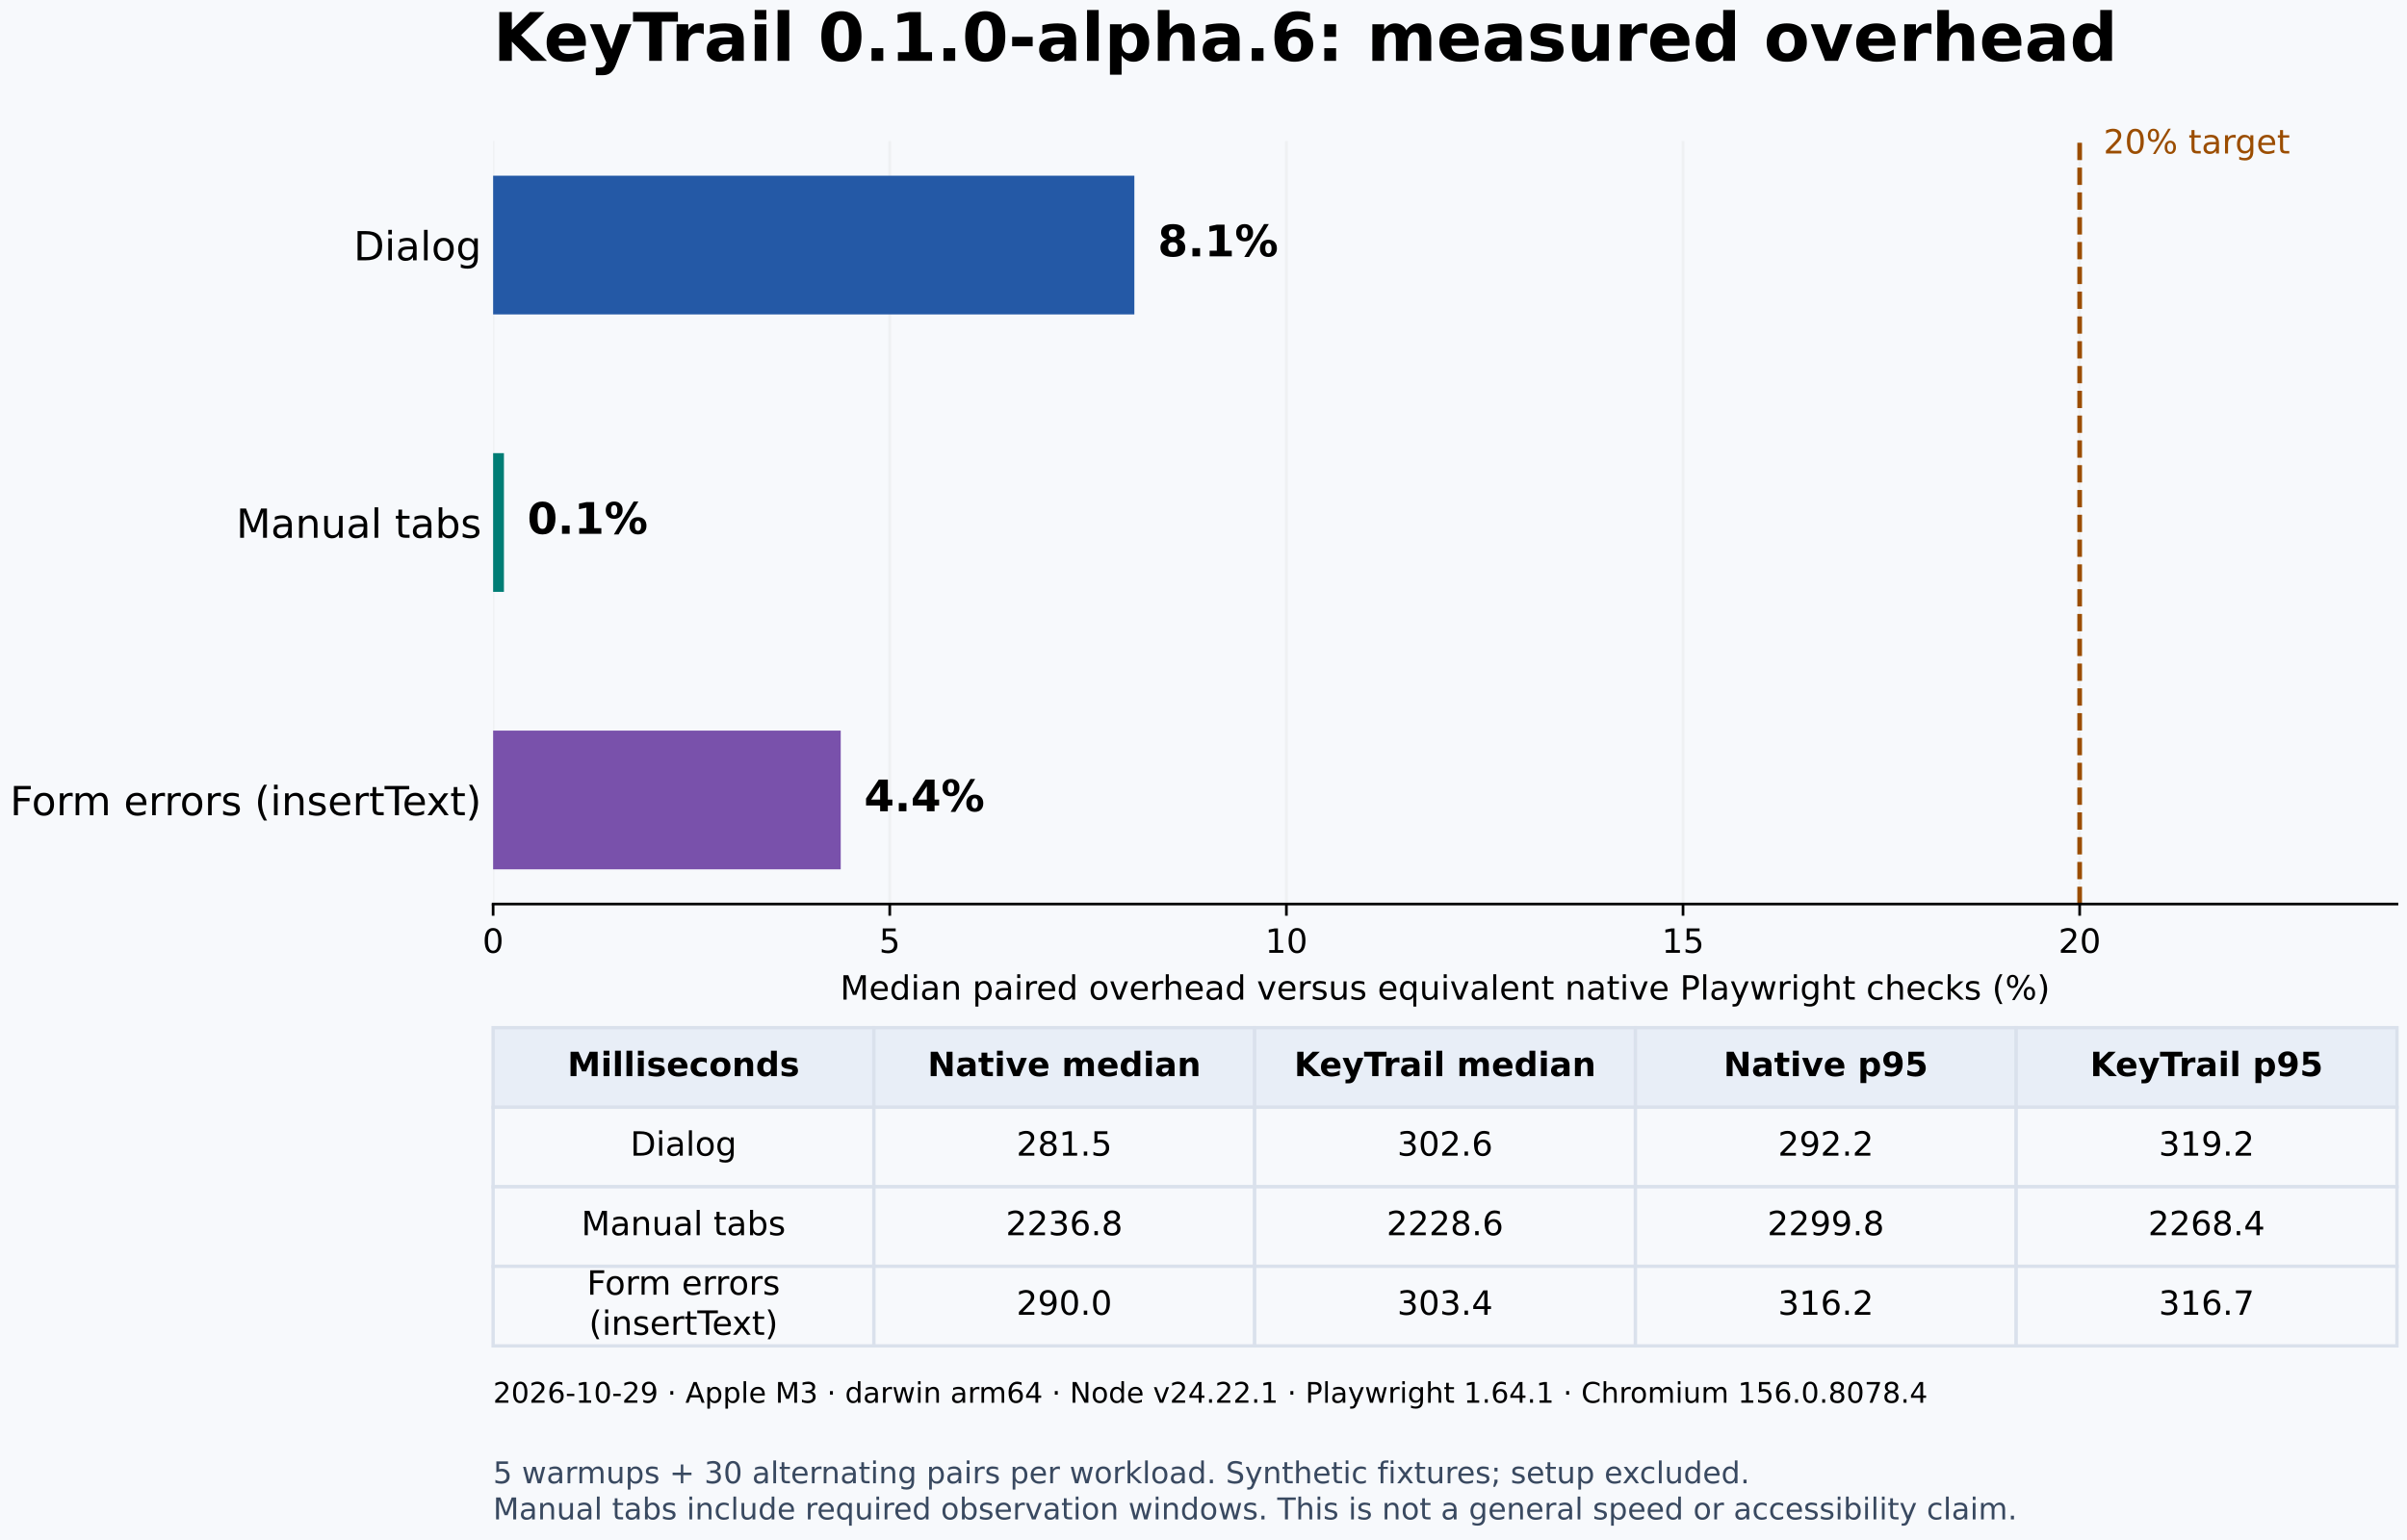
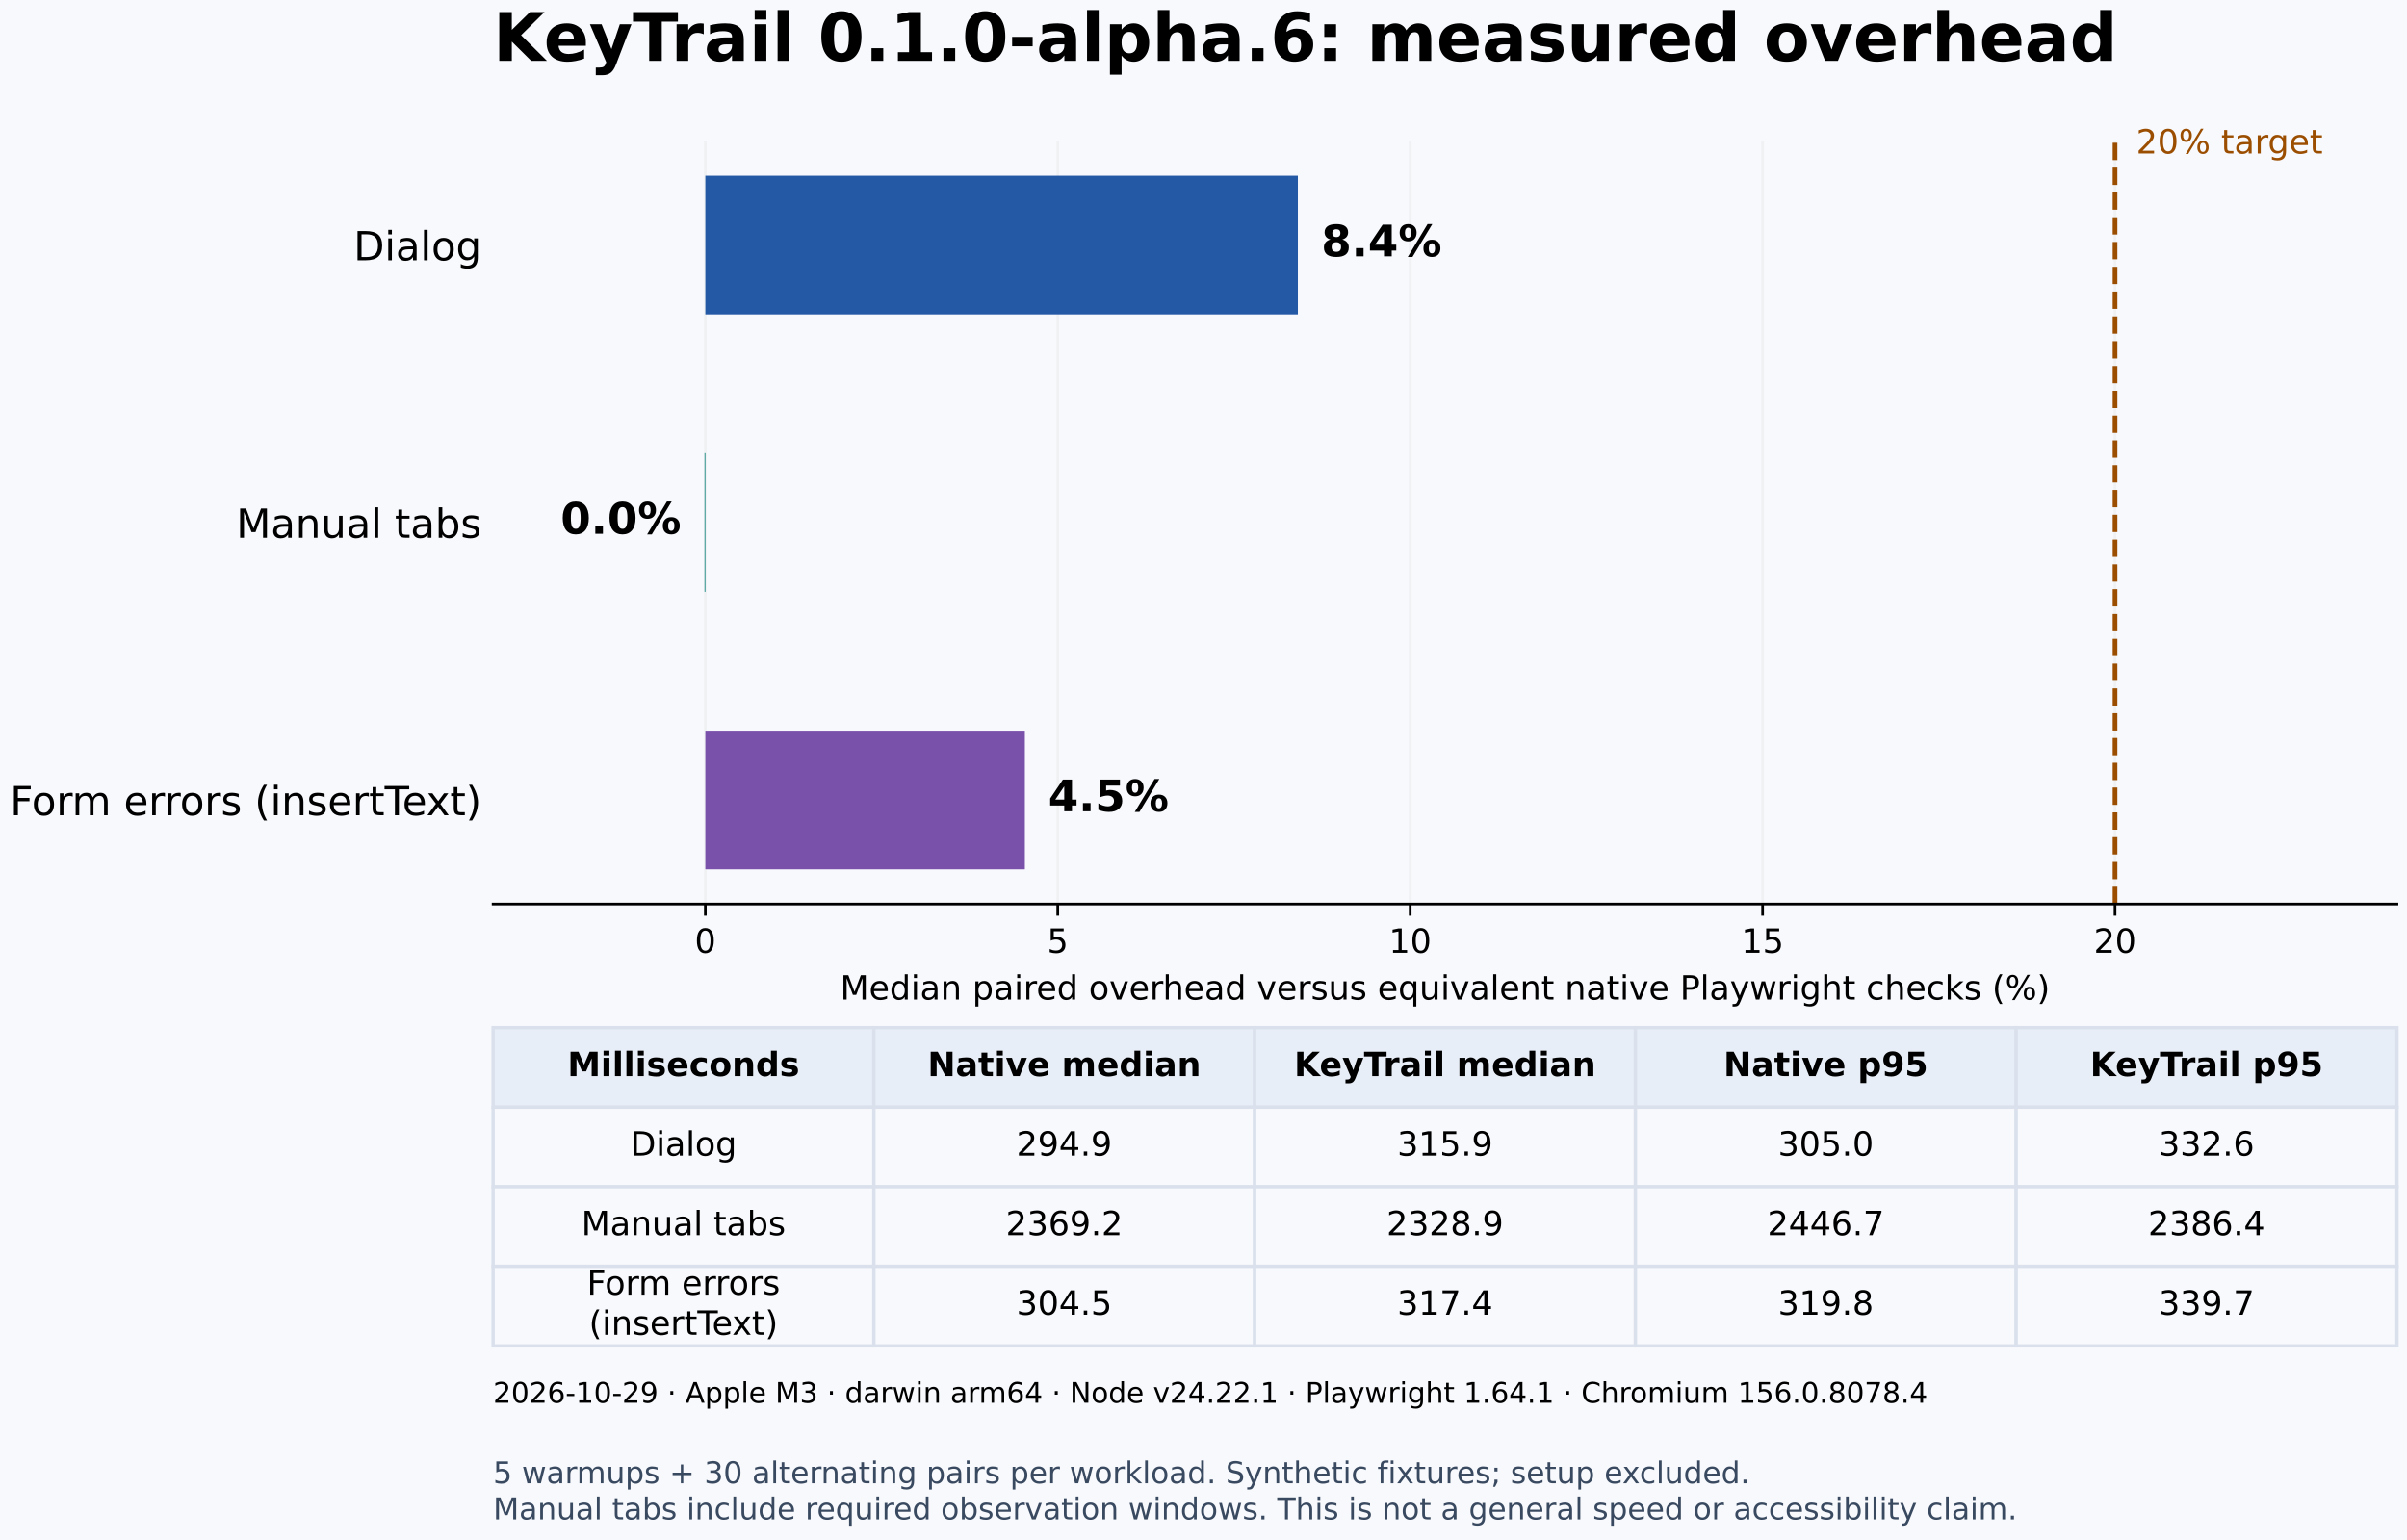
<svg xmlns="http://www.w3.org/2000/svg" xmlns:xlink="http://www.w3.org/1999/xlink" width="720pt" height="460.8pt" viewBox="0 0 720 460.8" version="1.1">
  <defs>
    <style type="text/css">*{stroke-linejoin: round; stroke-linecap: butt}</style>
  </defs>
  <g id="figure_1">
    <g id="patch_1">
      <path d="M 0 460.8 L 720 460.8 L 720 0 L 0 0 z " style="fill: #f7f9fc" />
    </g>
    <g id="axes_1">
      <g id="patch_2">
        <path d="M 147.506 270.507 L 717 270.507 L 717 42.197 L 147.506 42.197 z " style="fill: #f7f9fc" />
      </g>
      <g id="matplotlib.axis_1">
        <g id="xtick_1">
          <g id="line2d_1">
-             <path d="M 147.506 270.507 L 147.506 42.197 " clip-path="url(#pa4071528b1)" style="fill: none; stroke: #b0b0b0; stroke-opacity: 0.12; stroke-width: 0.8; stroke-linecap: square" />
+             <path d="M 210.989 270.507 L 210.989 42.197 " clip-path="url(#pa4071528b1)" style="fill: none; stroke: #b0b0b0; stroke-opacity: 0.12; stroke-width: 0.8; stroke-linecap: square" />
          </g>
          <g id="line2d_2">
            <defs>
              <path id="m447f4b12ef" d="M 0 0 L 0 3.5 " style="stroke: #000000; stroke-width: 0.8" />
            </defs>
            <g>
-               <use xlink:href="#m447f4b12ef" x="147.506" y="270.507" style="stroke: #000000; stroke-width: 0.8" />
+               <use xlink:href="#m447f4b12ef" x="210.989" y="270.507" style="stroke: #000000; stroke-width: 0.8" />
            </g>
          </g>
          <g id="text_1">
-             <text style="font-size: 10px; font-family: 'DejaVu Sans', 'Bitstream Vera Sans', 'Computer Modern Sans Serif', 'Lucida Grande', 'Verdana', 'Geneva', 'Lucid', 'Arial', 'Helvetica', 'Avant Garde', sans-serif; text-anchor: middle" x="147.506" y="285.104" transform="rotate(-0 147.5059 285.1044)">0</text>
+             <text style="font-size: 10px; font-family: 'DejaVu Sans', 'Bitstream Vera Sans', 'Computer Modern Sans Serif', 'Lucida Grande', 'Verdana', 'Geneva', 'Lucid', 'Arial', 'Helvetica', 'Avant Garde', sans-serif; text-anchor: middle" x="210.989" y="285.104" transform="rotate(-0 210.9891 285.1044)">0</text>
          </g>
        </g>
        <g id="xtick_2">
          <g id="line2d_3">
-             <path d="M 266.15 270.507 L 266.15 42.197 " clip-path="url(#pa4071528b1)" style="fill: none; stroke: #b0b0b0; stroke-opacity: 0.12; stroke-width: 0.8; stroke-linecap: square" />
+             <path d="M 316.408 270.507 L 316.408 42.197 " clip-path="url(#pa4071528b1)" style="fill: none; stroke: #b0b0b0; stroke-opacity: 0.12; stroke-width: 0.8; stroke-linecap: square" />
          </g>
          <g id="line2d_4">
            <g>
-               <use xlink:href="#m447f4b12ef" x="266.15" y="270.507" style="stroke: #000000; stroke-width: 0.8" />
+               <use xlink:href="#m447f4b12ef" x="316.408" y="270.507" style="stroke: #000000; stroke-width: 0.8" />
            </g>
          </g>
          <g id="text_2">
-             <text style="font-size: 10px; font-family: 'DejaVu Sans', 'Bitstream Vera Sans', 'Computer Modern Sans Serif', 'Lucida Grande', 'Verdana', 'Geneva', 'Lucid', 'Arial', 'Helvetica', 'Avant Garde', sans-serif; text-anchor: middle" x="266.15" y="285.104" transform="rotate(-0 266.1504 285.1044)">5</text>
+             <text style="font-size: 10px; font-family: 'DejaVu Sans', 'Bitstream Vera Sans', 'Computer Modern Sans Serif', 'Lucida Grande', 'Verdana', 'Geneva', 'Lucid', 'Arial', 'Helvetica', 'Avant Garde', sans-serif; text-anchor: middle" x="316.408" y="285.104" transform="rotate(-0 316.408 285.1044)">5</text>
          </g>
        </g>
        <g id="xtick_3">
          <g id="line2d_5">
-             <path d="M 384.795 270.507 L 384.795 42.197 " clip-path="url(#pa4071528b1)" style="fill: none; stroke: #b0b0b0; stroke-opacity: 0.12; stroke-width: 0.8; stroke-linecap: square" />
+             <path d="M 421.827 270.507 L 421.827 42.197 " clip-path="url(#pa4071528b1)" style="fill: none; stroke: #b0b0b0; stroke-opacity: 0.12; stroke-width: 0.8; stroke-linecap: square" />
          </g>
          <g id="line2d_6">
            <g>
-               <use xlink:href="#m447f4b12ef" x="384.795" y="270.507" style="stroke: #000000; stroke-width: 0.8" />
+               <use xlink:href="#m447f4b12ef" x="421.827" y="270.507" style="stroke: #000000; stroke-width: 0.8" />
            </g>
          </g>
          <g id="text_3">
-             <text style="font-size: 10px; font-family: 'DejaVu Sans', 'Bitstream Vera Sans', 'Computer Modern Sans Serif', 'Lucida Grande', 'Verdana', 'Geneva', 'Lucid', 'Arial', 'Helvetica', 'Avant Garde', sans-serif; text-anchor: middle" x="384.795" y="285.104" transform="rotate(-0 384.795 285.1044)">10</text>
+             <text style="font-size: 10px; font-family: 'DejaVu Sans', 'Bitstream Vera Sans', 'Computer Modern Sans Serif', 'Lucida Grande', 'Verdana', 'Geneva', 'Lucid', 'Arial', 'Helvetica', 'Avant Garde', sans-serif; text-anchor: middle" x="421.827" y="285.104" transform="rotate(-0 421.8269 285.1044)">10</text>
          </g>
        </g>
        <g id="xtick_4">
          <g id="line2d_7">
-             <path d="M 503.44 270.507 L 503.44 42.197 " clip-path="url(#pa4071528b1)" style="fill: none; stroke: #b0b0b0; stroke-opacity: 0.12; stroke-width: 0.8; stroke-linecap: square" />
+             <path d="M 527.246 270.507 L 527.246 42.197 " clip-path="url(#pa4071528b1)" style="fill: none; stroke: #b0b0b0; stroke-opacity: 0.12; stroke-width: 0.8; stroke-linecap: square" />
          </g>
          <g id="line2d_8">
            <g>
-               <use xlink:href="#m447f4b12ef" x="503.44" y="270.507" style="stroke: #000000; stroke-width: 0.8" />
+               <use xlink:href="#m447f4b12ef" x="527.246" y="270.507" style="stroke: #000000; stroke-width: 0.8" />
            </g>
          </g>
          <g id="text_4">
-             <text style="font-size: 10px; font-family: 'DejaVu Sans', 'Bitstream Vera Sans', 'Computer Modern Sans Serif', 'Lucida Grande', 'Verdana', 'Geneva', 'Lucid', 'Arial', 'Helvetica', 'Avant Garde', sans-serif; text-anchor: middle" x="503.44" y="285.104" transform="rotate(-0 503.4395 285.1044)">15</text>
+             <text style="font-size: 10px; font-family: 'DejaVu Sans', 'Bitstream Vera Sans', 'Computer Modern Sans Serif', 'Lucida Grande', 'Verdana', 'Geneva', 'Lucid', 'Arial', 'Helvetica', 'Avant Garde', sans-serif; text-anchor: middle" x="527.246" y="285.104" transform="rotate(-0 527.2458 285.1044)">15</text>
          </g>
        </g>
        <g id="xtick_5">
          <g id="line2d_9">
-             <path d="M 622.084 270.507 L 622.084 42.197 " clip-path="url(#pa4071528b1)" style="fill: none; stroke: #b0b0b0; stroke-opacity: 0.12; stroke-width: 0.8; stroke-linecap: square" />
+             <path d="M 632.665 270.507 L 632.665 42.197 " clip-path="url(#pa4071528b1)" style="fill: none; stroke: #b0b0b0; stroke-opacity: 0.12; stroke-width: 0.8; stroke-linecap: square" />
          </g>
          <g id="line2d_10">
            <g>
-               <use xlink:href="#m447f4b12ef" x="622.084" y="270.507" style="stroke: #000000; stroke-width: 0.8" />
+               <use xlink:href="#m447f4b12ef" x="632.665" y="270.507" style="stroke: #000000; stroke-width: 0.8" />
            </g>
          </g>
          <g id="text_5">
-             <text style="font-size: 10px; font-family: 'DejaVu Sans', 'Bitstream Vera Sans', 'Computer Modern Sans Serif', 'Lucida Grande', 'Verdana', 'Geneva', 'Lucid', 'Arial', 'Helvetica', 'Avant Garde', sans-serif; text-anchor: middle" x="622.084" y="285.104" transform="rotate(-0 622.0841 285.1044)">20</text>
+             <text style="font-size: 10px; font-family: 'DejaVu Sans', 'Bitstream Vera Sans', 'Computer Modern Sans Serif', 'Lucida Grande', 'Verdana', 'Geneva', 'Lucid', 'Arial', 'Helvetica', 'Avant Garde', sans-serif; text-anchor: middle" x="632.665" y="285.104" transform="rotate(-0 632.6647 285.1044)">20</text>
          </g>
        </g>
        <g id="text_6">
          <text style="font-size: 10px; font-family: 'DejaVu Sans', 'Bitstream Vera Sans', 'Computer Modern Sans Serif', 'Lucida Grande', 'Verdana', 'Geneva', 'Lucid', 'Arial', 'Helvetica', 'Avant Garde', sans-serif; text-anchor: middle" x="432.253" y="299.105" transform="rotate(-0 432.2528 299.1052)">Median paired overhead versus equivalent native Playwright checks (%)</text>
        </g>
      </g>
      <g id="matplotlib.axis_2">
        <g id="ytick_1">
          <g id="line2d_11" />
          <g id="text_7">
            <text style="font-size: 12px; font-family: 'DejaVu Sans', 'Bitstream Vera Sans', 'Computer Modern Sans Serif', 'Lucida Grande', 'Verdana', 'Geneva', 'Lucid', 'Arial', 'Helvetica', 'Avant Garde', sans-serif; text-anchor: end" x="144.006" y="77.889" transform="rotate(-0 144.0059 77.88931)">Dialog</text>
          </g>
        </g>
        <g id="ytick_2">
          <g id="line2d_12" />
          <g id="text_8">
            <text style="font-size: 12px; font-family: 'DejaVu Sans', 'Bitstream Vera Sans', 'Computer Modern Sans Serif', 'Lucida Grande', 'Verdana', 'Geneva', 'Lucid', 'Arial', 'Helvetica', 'Avant Garde', sans-serif; text-anchor: end" x="144.006" y="160.911" transform="rotate(-0 144.0059 160.911)">Manual tabs</text>
          </g>
        </g>
        <g id="ytick_3">
          <g id="line2d_13" />
          <g id="text_9">
            <text style="font-size: 12px; font-family: 'DejaVu Sans', 'Bitstream Vera Sans', 'Computer Modern Sans Serif', 'Lucida Grande', 'Verdana', 'Geneva', 'Lucid', 'Arial', 'Helvetica', 'Avant Garde', sans-serif; text-anchor: end" x="144.006" y="243.933" transform="rotate(-0 144.0059 243.9327)">Form errors (insertText)</text>
          </g>
        </g>
      </g>
      <g id="patch_3">
-         <path d="M 147.506 52.575 L 339.316 52.575 L 339.316 94.086 L 147.506 94.086 z " clip-path="url(#pa4071528b1)" style="fill: #2459a6" />
+         <path d="M 210.989 52.575 L 388.226 52.575 L 388.226 94.086 L 210.989 94.086 z " clip-path="url(#pa4071528b1)" style="fill: #2459a6" />
      </g>
      <g id="patch_4">
-         <path d="M 147.506 135.597 L 150.74 135.597 L 150.74 177.107 L 147.506 177.107 z " clip-path="url(#pa4071528b1)" style="fill: #007d75" />
+         <path d="M 210.989 135.597 L 210.757 135.597 L 210.757 177.107 L 210.989 177.107 z " clip-path="url(#pa4071528b1)" style="fill: #007d75" />
      </g>
      <g id="patch_5">
-         <path d="M 147.506 218.618 L 251.483 218.618 L 251.483 260.129 L 147.506 260.129 z " clip-path="url(#pa4071528b1)" style="fill: #7951ab" />
+         <path d="M 210.989 218.618 L 306.565 218.618 L 306.565 260.129 L 210.989 260.129 z " clip-path="url(#pa4071528b1)" style="fill: #7951ab" />
      </g>
      <g id="line2d_14">
-         <path d="M 622.084 270.507 L 622.084 42.197 " clip-path="url(#pa4071528b1)" style="fill: none; stroke-dasharray: 5.18,2.24; stroke-dashoffset: 0; stroke: #9b4d00; stroke-width: 1.4" />
+         <path d="M 632.665 270.507 L 632.665 42.197 " clip-path="url(#pa4071528b1)" style="fill: none; stroke-dasharray: 5.18,2.24; stroke-dashoffset: 0; stroke: #9b4d00; stroke-width: 1.4" />
      </g>
      <g id="patch_6">
        <path d="M 147.506 270.507 L 717 270.507 " style="fill: none; stroke: #000000; stroke-width: 0.8; stroke-linejoin: miter; stroke-linecap: square" />
      </g>
      <g id="text_10">
-         <text style="font-size: 10px; font-family: 'DejaVu Sans', 'Bitstream Vera Sans', 'Computer Modern Sans Serif', 'Lucida Grande', 'Verdana', 'Geneva', 'Lucid', 'Arial', 'Helvetica', 'Avant Garde', sans-serif; text-anchor: start; fill: #9b4d00" x="629.203" y="45.933" transform="rotate(-0 629.2028 45.93309)">20% target</text>
+         <text style="font-size: 10px; font-family: 'DejaVu Sans', 'Bitstream Vera Sans', 'Computer Modern Sans Serif', 'Lucida Grande', 'Verdana', 'Geneva', 'Lucid', 'Arial', 'Helvetica', 'Avant Garde', sans-serif; text-anchor: start; fill: #9b4d00" x="638.99" y="45.933" transform="rotate(-0 638.9898 45.93309)">20% target</text>
      </g>
      <g id="text_11">
-         <text style="font-weight: 700; font-size: 13px; font-family: 'DejaVu Sans', 'Bitstream Vera Sans', 'Computer Modern Sans Serif', 'Lucida Grande', 'Verdana', 'Geneva', 'Lucid', 'Arial', 'Helvetica', 'Avant Garde', sans-serif; text-anchor: start" x="346.316" y="76.707" transform="rotate(-0 346.3163 76.7072)">8.1%</text>
+         <text style="font-weight: 700; font-size: 13px; font-family: 'DejaVu Sans', 'Bitstream Vera Sans', 'Computer Modern Sans Serif', 'Lucida Grande', 'Verdana', 'Geneva', 'Lucid', 'Arial', 'Helvetica', 'Avant Garde', sans-serif; text-anchor: start" x="395.226" y="76.707" transform="rotate(-0 395.2256 76.7072)">8.4%</text>
      </g>
      <g id="text_12">
-         <text style="font-weight: 700; font-size: 13px; font-family: 'DejaVu Sans', 'Bitstream Vera Sans', 'Computer Modern Sans Serif', 'Lucida Grande', 'Verdana', 'Geneva', 'Lucid', 'Arial', 'Helvetica', 'Avant Garde', sans-serif; text-anchor: start" x="157.74" y="159.729" transform="rotate(-0 157.7402 159.7289)">0.1%</text>
+         <text style="font-weight: 700; font-size: 13px; font-family: 'DejaVu Sans', 'Bitstream Vera Sans', 'Computer Modern Sans Serif', 'Lucida Grande', 'Verdana', 'Geneva', 'Lucid', 'Arial', 'Helvetica', 'Avant Garde', sans-serif; text-anchor: end" x="203.757" y="159.729" transform="rotate(-0 203.7572 159.7289)">0.0%</text>
      </g>
      <g id="text_13">
-         <text style="font-weight: 700; font-size: 13px; font-family: 'DejaVu Sans', 'Bitstream Vera Sans', 'Computer Modern Sans Serif', 'Lucida Grande', 'Verdana', 'Geneva', 'Lucid', 'Arial', 'Helvetica', 'Avant Garde', sans-serif; text-anchor: start" x="258.483" y="242.751" transform="rotate(-0 258.4826 242.7506)">4.4%</text>
+         <text style="font-weight: 700; font-size: 13px; font-family: 'DejaVu Sans', 'Bitstream Vera Sans', 'Computer Modern Sans Serif', 'Lucida Grande', 'Verdana', 'Geneva', 'Lucid', 'Arial', 'Helvetica', 'Avant Garde', sans-serif; text-anchor: start" x="313.565" y="242.751" transform="rotate(-0 313.5654 242.7506)">4.5%</text>
      </g>
      <g id="text_14">
        <text style="font-weight: 700; font-size: 20px; font-family: 'DejaVu Sans', 'Bitstream Vera Sans', 'Computer Modern Sans Serif', 'Lucida Grande', 'Verdana', 'Geneva', 'Lucid', 'Arial', 'Helvetica', 'Avant Garde', sans-serif; text-anchor: start" x="147.506" y="18.197" transform="rotate(-0 147.5059 18.19712)">KeyTrail 0.1.0-alpha.6: measured overhead</text>
      </g>
    </g>
    <g id="axes_2">
      <g id="table_1">
        <g id="patch_7">
          <path d="M 147.506 331.3 L 261.405 331.3 L 261.405 307.497 L 147.506 307.497 z " style="fill: #e8eef7; stroke: #dae1ec; stroke-linejoin: miter" />
        </g>
        <g id="text_15">
          <text style="font-weight: 700; font-size: 10px; font-family: 'DejaVu Sans', 'Bitstream Vera Sans', 'Computer Modern Sans Serif', 'Lucida Grande', 'Verdana', 'Geneva', 'Lucid', 'Arial', 'Helvetica', 'Avant Garde', sans-serif; text-anchor: middle" x="204.455" y="321.997" transform="rotate(-0 204.4553 321.9969)">Milliseconds</text>
        </g>
        <g id="patch_8">
          <path d="M 261.405 331.3 L 375.303 331.3 L 375.303 307.497 L 261.405 307.497 z " style="fill: #e8eef7; stroke: #dae1ec; stroke-linejoin: miter" />
        </g>
        <g id="text_16">
          <text style="font-weight: 700; font-size: 10px; font-family: 'DejaVu Sans', 'Bitstream Vera Sans', 'Computer Modern Sans Serif', 'Lucida Grande', 'Verdana', 'Geneva', 'Lucid', 'Arial', 'Helvetica', 'Avant Garde', sans-serif; text-anchor: middle" x="318.354" y="321.997" transform="rotate(-0 318.354 321.9969)">Native median</text>
        </g>
        <g id="patch_9">
          <path d="M 375.303 331.3 L 489.202 331.3 L 489.202 307.497 L 375.303 307.497 z " style="fill: #e8eef7; stroke: #dae1ec; stroke-linejoin: miter" />
        </g>
        <g id="text_17">
          <text style="font-weight: 700; font-size: 10px; font-family: 'DejaVu Sans', 'Bitstream Vera Sans', 'Computer Modern Sans Serif', 'Lucida Grande', 'Verdana', 'Geneva', 'Lucid', 'Arial', 'Helvetica', 'Avant Garde', sans-serif; text-anchor: middle" x="432.253" y="321.997" transform="rotate(-0 432.2528 321.9969)">KeyTrail median</text>
        </g>
        <g id="patch_10">
          <path d="M 489.202 331.3 L 603.101 331.3 L 603.101 307.497 L 489.202 307.497 z " style="fill: #e8eef7; stroke: #dae1ec; stroke-linejoin: miter" />
        </g>
        <g id="text_18">
          <text style="font-weight: 700; font-size: 10px; font-family: 'DejaVu Sans', 'Bitstream Vera Sans', 'Computer Modern Sans Serif', 'Lucida Grande', 'Verdana', 'Geneva', 'Lucid', 'Arial', 'Helvetica', 'Avant Garde', sans-serif; text-anchor: middle" x="546.152" y="321.997" transform="rotate(-0 546.1516 321.9969)">Native p95</text>
        </g>
        <g id="patch_11">
          <path d="M 603.101 331.3 L 717 331.3 L 717 307.497 L 603.101 307.497 z " style="fill: #e8eef7; stroke: #dae1ec; stroke-linejoin: miter" />
        </g>
        <g id="text_19">
          <text style="font-weight: 700; font-size: 10px; font-family: 'DejaVu Sans', 'Bitstream Vera Sans', 'Computer Modern Sans Serif', 'Lucida Grande', 'Verdana', 'Geneva', 'Lucid', 'Arial', 'Helvetica', 'Avant Garde', sans-serif; text-anchor: middle" x="660.05" y="321.997" transform="rotate(-0 660.0504 321.9969)">KeyTrail p95</text>
        </g>
        <g id="patch_12">
          <path d="M 147.506 355.103 L 261.405 355.103 L 261.405 331.3 L 147.506 331.3 z " style="fill: #f7f9fc; stroke: #dae1ec; stroke-linejoin: miter" />
        </g>
        <g id="text_20">
          <text style="font-size: 10px; font-family: 'DejaVu Sans', 'Bitstream Vera Sans', 'Computer Modern Sans Serif', 'Lucida Grande', 'Verdana', 'Geneva', 'Lucid', 'Arial', 'Helvetica', 'Avant Garde', sans-serif; text-anchor: middle" x="204.455" y="345.8" transform="rotate(-0 204.4553 345.7998)">Dialog</text>
        </g>
        <g id="patch_13">
          <path d="M 261.405 355.103 L 375.303 355.103 L 375.303 331.3 L 261.405 331.3 z " style="fill: #f7f9fc; stroke: #dae1ec; stroke-linejoin: miter" />
        </g>
        <g id="text_21">
-           <text style="font-size: 10px; font-family: 'DejaVu Sans', 'Bitstream Vera Sans', 'Computer Modern Sans Serif', 'Lucida Grande', 'Verdana', 'Geneva', 'Lucid', 'Arial', 'Helvetica', 'Avant Garde', sans-serif; text-anchor: middle" x="318.354" y="345.799" transform="rotate(-0 318.354 345.7994)">281.5</text>
+           <text style="font-size: 10px; font-family: 'DejaVu Sans', 'Bitstream Vera Sans', 'Computer Modern Sans Serif', 'Lucida Grande', 'Verdana', 'Geneva', 'Lucid', 'Arial', 'Helvetica', 'Avant Garde', sans-serif; text-anchor: middle" x="318.354" y="345.799" transform="rotate(-0 318.354 345.7994)">294.9</text>
        </g>
        <g id="patch_14">
          <path d="M 375.303 355.103 L 489.202 355.103 L 489.202 331.3 L 375.303 331.3 z " style="fill: #f7f9fc; stroke: #dae1ec; stroke-linejoin: miter" />
        </g>
        <g id="text_22">
-           <text style="font-size: 10px; font-family: 'DejaVu Sans', 'Bitstream Vera Sans', 'Computer Modern Sans Serif', 'Lucida Grande', 'Verdana', 'Geneva', 'Lucid', 'Arial', 'Helvetica', 'Avant Garde', sans-serif; text-anchor: middle" x="432.253" y="345.799" transform="rotate(-0 432.2528 345.7994)">302.6</text>
+           <text style="font-size: 10px; font-family: 'DejaVu Sans', 'Bitstream Vera Sans', 'Computer Modern Sans Serif', 'Lucida Grande', 'Verdana', 'Geneva', 'Lucid', 'Arial', 'Helvetica', 'Avant Garde', sans-serif; text-anchor: middle" x="432.253" y="345.799" transform="rotate(-0 432.2528 345.7994)">315.9</text>
        </g>
        <g id="patch_15">
          <path d="M 489.202 355.103 L 603.101 355.103 L 603.101 331.3 L 489.202 331.3 z " style="fill: #f7f9fc; stroke: #dae1ec; stroke-linejoin: miter" />
        </g>
        <g id="text_23">
-           <text style="font-size: 10px; font-family: 'DejaVu Sans', 'Bitstream Vera Sans', 'Computer Modern Sans Serif', 'Lucida Grande', 'Verdana', 'Geneva', 'Lucid', 'Arial', 'Helvetica', 'Avant Garde', sans-serif; text-anchor: middle" x="546.152" y="345.799" transform="rotate(-0 546.1516 345.7994)">292.2</text>
+           <text style="font-size: 10px; font-family: 'DejaVu Sans', 'Bitstream Vera Sans', 'Computer Modern Sans Serif', 'Lucida Grande', 'Verdana', 'Geneva', 'Lucid', 'Arial', 'Helvetica', 'Avant Garde', sans-serif; text-anchor: middle" x="546.152" y="345.799" transform="rotate(-0 546.1516 345.7994)">305.0</text>
        </g>
        <g id="patch_16">
          <path d="M 603.101 355.103 L 717 355.103 L 717 331.3 L 603.101 331.3 z " style="fill: #f7f9fc; stroke: #dae1ec; stroke-linejoin: miter" />
        </g>
        <g id="text_24">
-           <text style="font-size: 10px; font-family: 'DejaVu Sans', 'Bitstream Vera Sans', 'Computer Modern Sans Serif', 'Lucida Grande', 'Verdana', 'Geneva', 'Lucid', 'Arial', 'Helvetica', 'Avant Garde', sans-serif; text-anchor: middle" x="660.05" y="345.799" transform="rotate(-0 660.0504 345.7994)">319.2</text>
+           <text style="font-size: 10px; font-family: 'DejaVu Sans', 'Bitstream Vera Sans', 'Computer Modern Sans Serif', 'Lucida Grande', 'Verdana', 'Geneva', 'Lucid', 'Arial', 'Helvetica', 'Avant Garde', sans-serif; text-anchor: middle" x="660.05" y="345.799" transform="rotate(-0 660.0504 345.7994)">332.6</text>
        </g>
        <g id="patch_17">
          <path d="M 147.506 378.906 L 261.405 378.906 L 261.405 355.103 L 147.506 355.103 z " style="fill: #f7f9fc; stroke: #dae1ec; stroke-linejoin: miter" />
        </g>
        <g id="text_25">
          <text style="font-size: 10px; font-family: 'DejaVu Sans', 'Bitstream Vera Sans', 'Computer Modern Sans Serif', 'Lucida Grande', 'Verdana', 'Geneva', 'Lucid', 'Arial', 'Helvetica', 'Avant Garde', sans-serif; text-anchor: middle" x="204.455" y="369.603" transform="rotate(-0 204.4553 369.6026)">Manual tabs</text>
        </g>
        <g id="patch_18">
          <path d="M 261.405 378.906 L 375.303 378.906 L 375.303 355.103 L 261.405 355.103 z " style="fill: #f7f9fc; stroke: #dae1ec; stroke-linejoin: miter" />
        </g>
        <g id="text_26">
-           <text style="font-size: 10px; font-family: 'DejaVu Sans', 'Bitstream Vera Sans', 'Computer Modern Sans Serif', 'Lucida Grande', 'Verdana', 'Geneva', 'Lucid', 'Arial', 'Helvetica', 'Avant Garde', sans-serif; text-anchor: middle" x="318.354" y="369.602" transform="rotate(-0 318.354 369.6022)">2236.8</text>
+           <text style="font-size: 10px; font-family: 'DejaVu Sans', 'Bitstream Vera Sans', 'Computer Modern Sans Serif', 'Lucida Grande', 'Verdana', 'Geneva', 'Lucid', 'Arial', 'Helvetica', 'Avant Garde', sans-serif; text-anchor: middle" x="318.354" y="369.602" transform="rotate(-0 318.354 369.6022)">2369.2</text>
        </g>
        <g id="patch_19">
          <path d="M 375.303 378.906 L 489.202 378.906 L 489.202 355.103 L 375.303 355.103 z " style="fill: #f7f9fc; stroke: #dae1ec; stroke-linejoin: miter" />
        </g>
        <g id="text_27">
-           <text style="font-size: 10px; font-family: 'DejaVu Sans', 'Bitstream Vera Sans', 'Computer Modern Sans Serif', 'Lucida Grande', 'Verdana', 'Geneva', 'Lucid', 'Arial', 'Helvetica', 'Avant Garde', sans-serif; text-anchor: middle" x="432.253" y="369.602" transform="rotate(-0 432.2528 369.6022)">2228.6</text>
+           <text style="font-size: 10px; font-family: 'DejaVu Sans', 'Bitstream Vera Sans', 'Computer Modern Sans Serif', 'Lucida Grande', 'Verdana', 'Geneva', 'Lucid', 'Arial', 'Helvetica', 'Avant Garde', sans-serif; text-anchor: middle" x="432.253" y="369.602" transform="rotate(-0 432.2528 369.6022)">2328.9</text>
        </g>
        <g id="patch_20">
          <path d="M 489.202 378.906 L 603.101 378.906 L 603.101 355.103 L 489.202 355.103 z " style="fill: #f7f9fc; stroke: #dae1ec; stroke-linejoin: miter" />
        </g>
        <g id="text_28">
-           <text style="font-size: 10px; font-family: 'DejaVu Sans', 'Bitstream Vera Sans', 'Computer Modern Sans Serif', 'Lucida Grande', 'Verdana', 'Geneva', 'Lucid', 'Arial', 'Helvetica', 'Avant Garde', sans-serif; text-anchor: middle" x="546.152" y="369.602" transform="rotate(-0 546.1516 369.6022)">2299.8</text>
+           <text style="font-size: 10px; font-family: 'DejaVu Sans', 'Bitstream Vera Sans', 'Computer Modern Sans Serif', 'Lucida Grande', 'Verdana', 'Geneva', 'Lucid', 'Arial', 'Helvetica', 'Avant Garde', sans-serif; text-anchor: middle" x="546.152" y="369.602" transform="rotate(-0 546.1516 369.6022)">2446.7</text>
        </g>
        <g id="patch_21">
          <path d="M 603.101 378.906 L 717 378.906 L 717 355.103 L 603.101 355.103 z " style="fill: #f7f9fc; stroke: #dae1ec; stroke-linejoin: miter" />
        </g>
        <g id="text_29">
-           <text style="font-size: 10px; font-family: 'DejaVu Sans', 'Bitstream Vera Sans', 'Computer Modern Sans Serif', 'Lucida Grande', 'Verdana', 'Geneva', 'Lucid', 'Arial', 'Helvetica', 'Avant Garde', sans-serif; text-anchor: middle" x="660.05" y="369.602" transform="rotate(-0 660.0504 369.6022)">2268.4</text>
+           <text style="font-size: 10px; font-family: 'DejaVu Sans', 'Bitstream Vera Sans', 'Computer Modern Sans Serif', 'Lucida Grande', 'Verdana', 'Geneva', 'Lucid', 'Arial', 'Helvetica', 'Avant Garde', sans-serif; text-anchor: middle" x="660.05" y="369.602" transform="rotate(-0 660.0504 369.6022)">2386.4</text>
        </g>
        <g id="patch_22">
          <path d="M 147.506 402.709 L 261.405 402.709 L 261.405 378.906 L 147.506 378.906 z " style="fill: #f7f9fc; stroke: #dae1ec; stroke-linejoin: miter" />
        </g>
        <g id="text_30">
          <text style="font-size: 10px; font-family: 'DejaVu Sans', 'Bitstream Vera Sans', 'Computer Modern Sans Serif', 'Lucida Grande', 'Verdana', 'Geneva', 'Lucid', 'Arial', 'Helvetica', 'Avant Garde', sans-serif" transform="translate(175.5615 387.4037)">Form errors</text>
          <text style="font-size: 10px; font-family: 'DejaVu Sans', 'Bitstream Vera Sans', 'Computer Modern Sans Serif', 'Lucida Grande', 'Verdana', 'Geneva', 'Lucid', 'Arial', 'Helvetica', 'Avant Garde', sans-serif" transform="translate(176.1857 399.4065)">(insertText)</text>
        </g>
        <g id="patch_23">
          <path d="M 261.405 402.709 L 375.303 402.709 L 375.303 378.906 L 261.405 378.906 z " style="fill: #f7f9fc; stroke: #dae1ec; stroke-linejoin: miter" />
        </g>
        <g id="text_31">
-           <text style="font-size: 10px; font-family: 'DejaVu Sans', 'Bitstream Vera Sans', 'Computer Modern Sans Serif', 'Lucida Grande', 'Verdana', 'Geneva', 'Lucid', 'Arial', 'Helvetica', 'Avant Garde', sans-serif; text-anchor: middle" x="318.354" y="393.405" transform="rotate(-0 318.354 393.4051)">290.0</text>
+           <text style="font-size: 10px; font-family: 'DejaVu Sans', 'Bitstream Vera Sans', 'Computer Modern Sans Serif', 'Lucida Grande', 'Verdana', 'Geneva', 'Lucid', 'Arial', 'Helvetica', 'Avant Garde', sans-serif; text-anchor: middle" x="318.354" y="393.405" transform="rotate(-0 318.354 393.4051)">304.5</text>
        </g>
        <g id="patch_24">
          <path d="M 375.303 402.709 L 489.202 402.709 L 489.202 378.906 L 375.303 378.906 z " style="fill: #f7f9fc; stroke: #dae1ec; stroke-linejoin: miter" />
        </g>
        <g id="text_32">
-           <text style="font-size: 10px; font-family: 'DejaVu Sans', 'Bitstream Vera Sans', 'Computer Modern Sans Serif', 'Lucida Grande', 'Verdana', 'Geneva', 'Lucid', 'Arial', 'Helvetica', 'Avant Garde', sans-serif; text-anchor: middle" x="432.253" y="393.405" transform="rotate(-0 432.2528 393.4051)">303.4</text>
+           <text style="font-size: 10px; font-family: 'DejaVu Sans', 'Bitstream Vera Sans', 'Computer Modern Sans Serif', 'Lucida Grande', 'Verdana', 'Geneva', 'Lucid', 'Arial', 'Helvetica', 'Avant Garde', sans-serif; text-anchor: middle" x="432.253" y="393.405" transform="rotate(-0 432.2528 393.4051)">317.4</text>
        </g>
        <g id="patch_25">
          <path d="M 489.202 402.709 L 603.101 402.709 L 603.101 378.906 L 489.202 378.906 z " style="fill: #f7f9fc; stroke: #dae1ec; stroke-linejoin: miter" />
        </g>
        <g id="text_33">
-           <text style="font-size: 10px; font-family: 'DejaVu Sans', 'Bitstream Vera Sans', 'Computer Modern Sans Serif', 'Lucida Grande', 'Verdana', 'Geneva', 'Lucid', 'Arial', 'Helvetica', 'Avant Garde', sans-serif; text-anchor: middle" x="546.152" y="393.405" transform="rotate(-0 546.1516 393.4051)">316.2</text>
+           <text style="font-size: 10px; font-family: 'DejaVu Sans', 'Bitstream Vera Sans', 'Computer Modern Sans Serif', 'Lucida Grande', 'Verdana', 'Geneva', 'Lucid', 'Arial', 'Helvetica', 'Avant Garde', sans-serif; text-anchor: middle" x="546.152" y="393.405" transform="rotate(-0 546.1516 393.4051)">319.8</text>
        </g>
        <g id="patch_26">
          <path d="M 603.101 402.709 L 717 402.709 L 717 378.906 L 603.101 378.906 z " style="fill: #f7f9fc; stroke: #dae1ec; stroke-linejoin: miter" />
        </g>
        <g id="text_34">
-           <text style="font-size: 10px; font-family: 'DejaVu Sans', 'Bitstream Vera Sans', 'Computer Modern Sans Serif', 'Lucida Grande', 'Verdana', 'Geneva', 'Lucid', 'Arial', 'Helvetica', 'Avant Garde', sans-serif; text-anchor: middle" x="660.05" y="393.405" transform="rotate(-0 660.0504 393.4051)">316.7</text>
+           <text style="font-size: 10px; font-family: 'DejaVu Sans', 'Bitstream Vera Sans', 'Computer Modern Sans Serif', 'Lucida Grande', 'Verdana', 'Geneva', 'Lucid', 'Arial', 'Helvetica', 'Avant Garde', sans-serif; text-anchor: middle" x="660.05" y="393.405" transform="rotate(-0 660.0504 393.4051)">339.7</text>
        </g>
      </g>
    </g>
    <g id="axes_3">
      <g id="text_35">
        <text style="font-size: 8.5px; font-family: 'DejaVu Sans', 'Bitstream Vera Sans', 'Computer Modern Sans Serif', 'Lucida Grande', 'Verdana', 'Geneva', 'Lucid', 'Arial', 'Helvetica', 'Avant Garde', sans-serif; text-anchor: start" x="147.506" y="419.724" transform="rotate(-0 147.5059 419.7237)">2026-10-29 · Apple M3 · darwin arm64 · Node v24.22.1 · Playwright 1.64.1 · Chromium 156.0.8078.4</text>
      </g>
      <g id="text_36">
        <text style="font-size: 9px; font-family: 'DejaVu Sans', 'Bitstream Vera Sans', 'Computer Modern Sans Serif', 'Lucida Grande', 'Verdana', 'Geneva', 'Lucid', 'Arial', 'Helvetica', 'Avant Garde', sans-serif; fill: #394960" transform="translate(147.5059 443.8354)">5 warmups + 30 alternating pairs per workload. Synthetic fixtures; setup excluded.</text>
        <text style="font-size: 9px; font-family: 'DejaVu Sans', 'Bitstream Vera Sans', 'Computer Modern Sans Serif', 'Lucida Grande', 'Verdana', 'Geneva', 'Lucid', 'Arial', 'Helvetica', 'Avant Garde', sans-serif; fill: #394960" transform="translate(147.5059 454.6379)">Manual tabs include required observation windows. This is not a general speed or accessibility claim.</text>
      </g>
    </g>
  </g>
  <defs>
    <clipPath id="pa4071528b1">
      <rect x="147.506" y="42.197" width="569.494" height="228.31" />
    </clipPath>
  </defs>
</svg>
